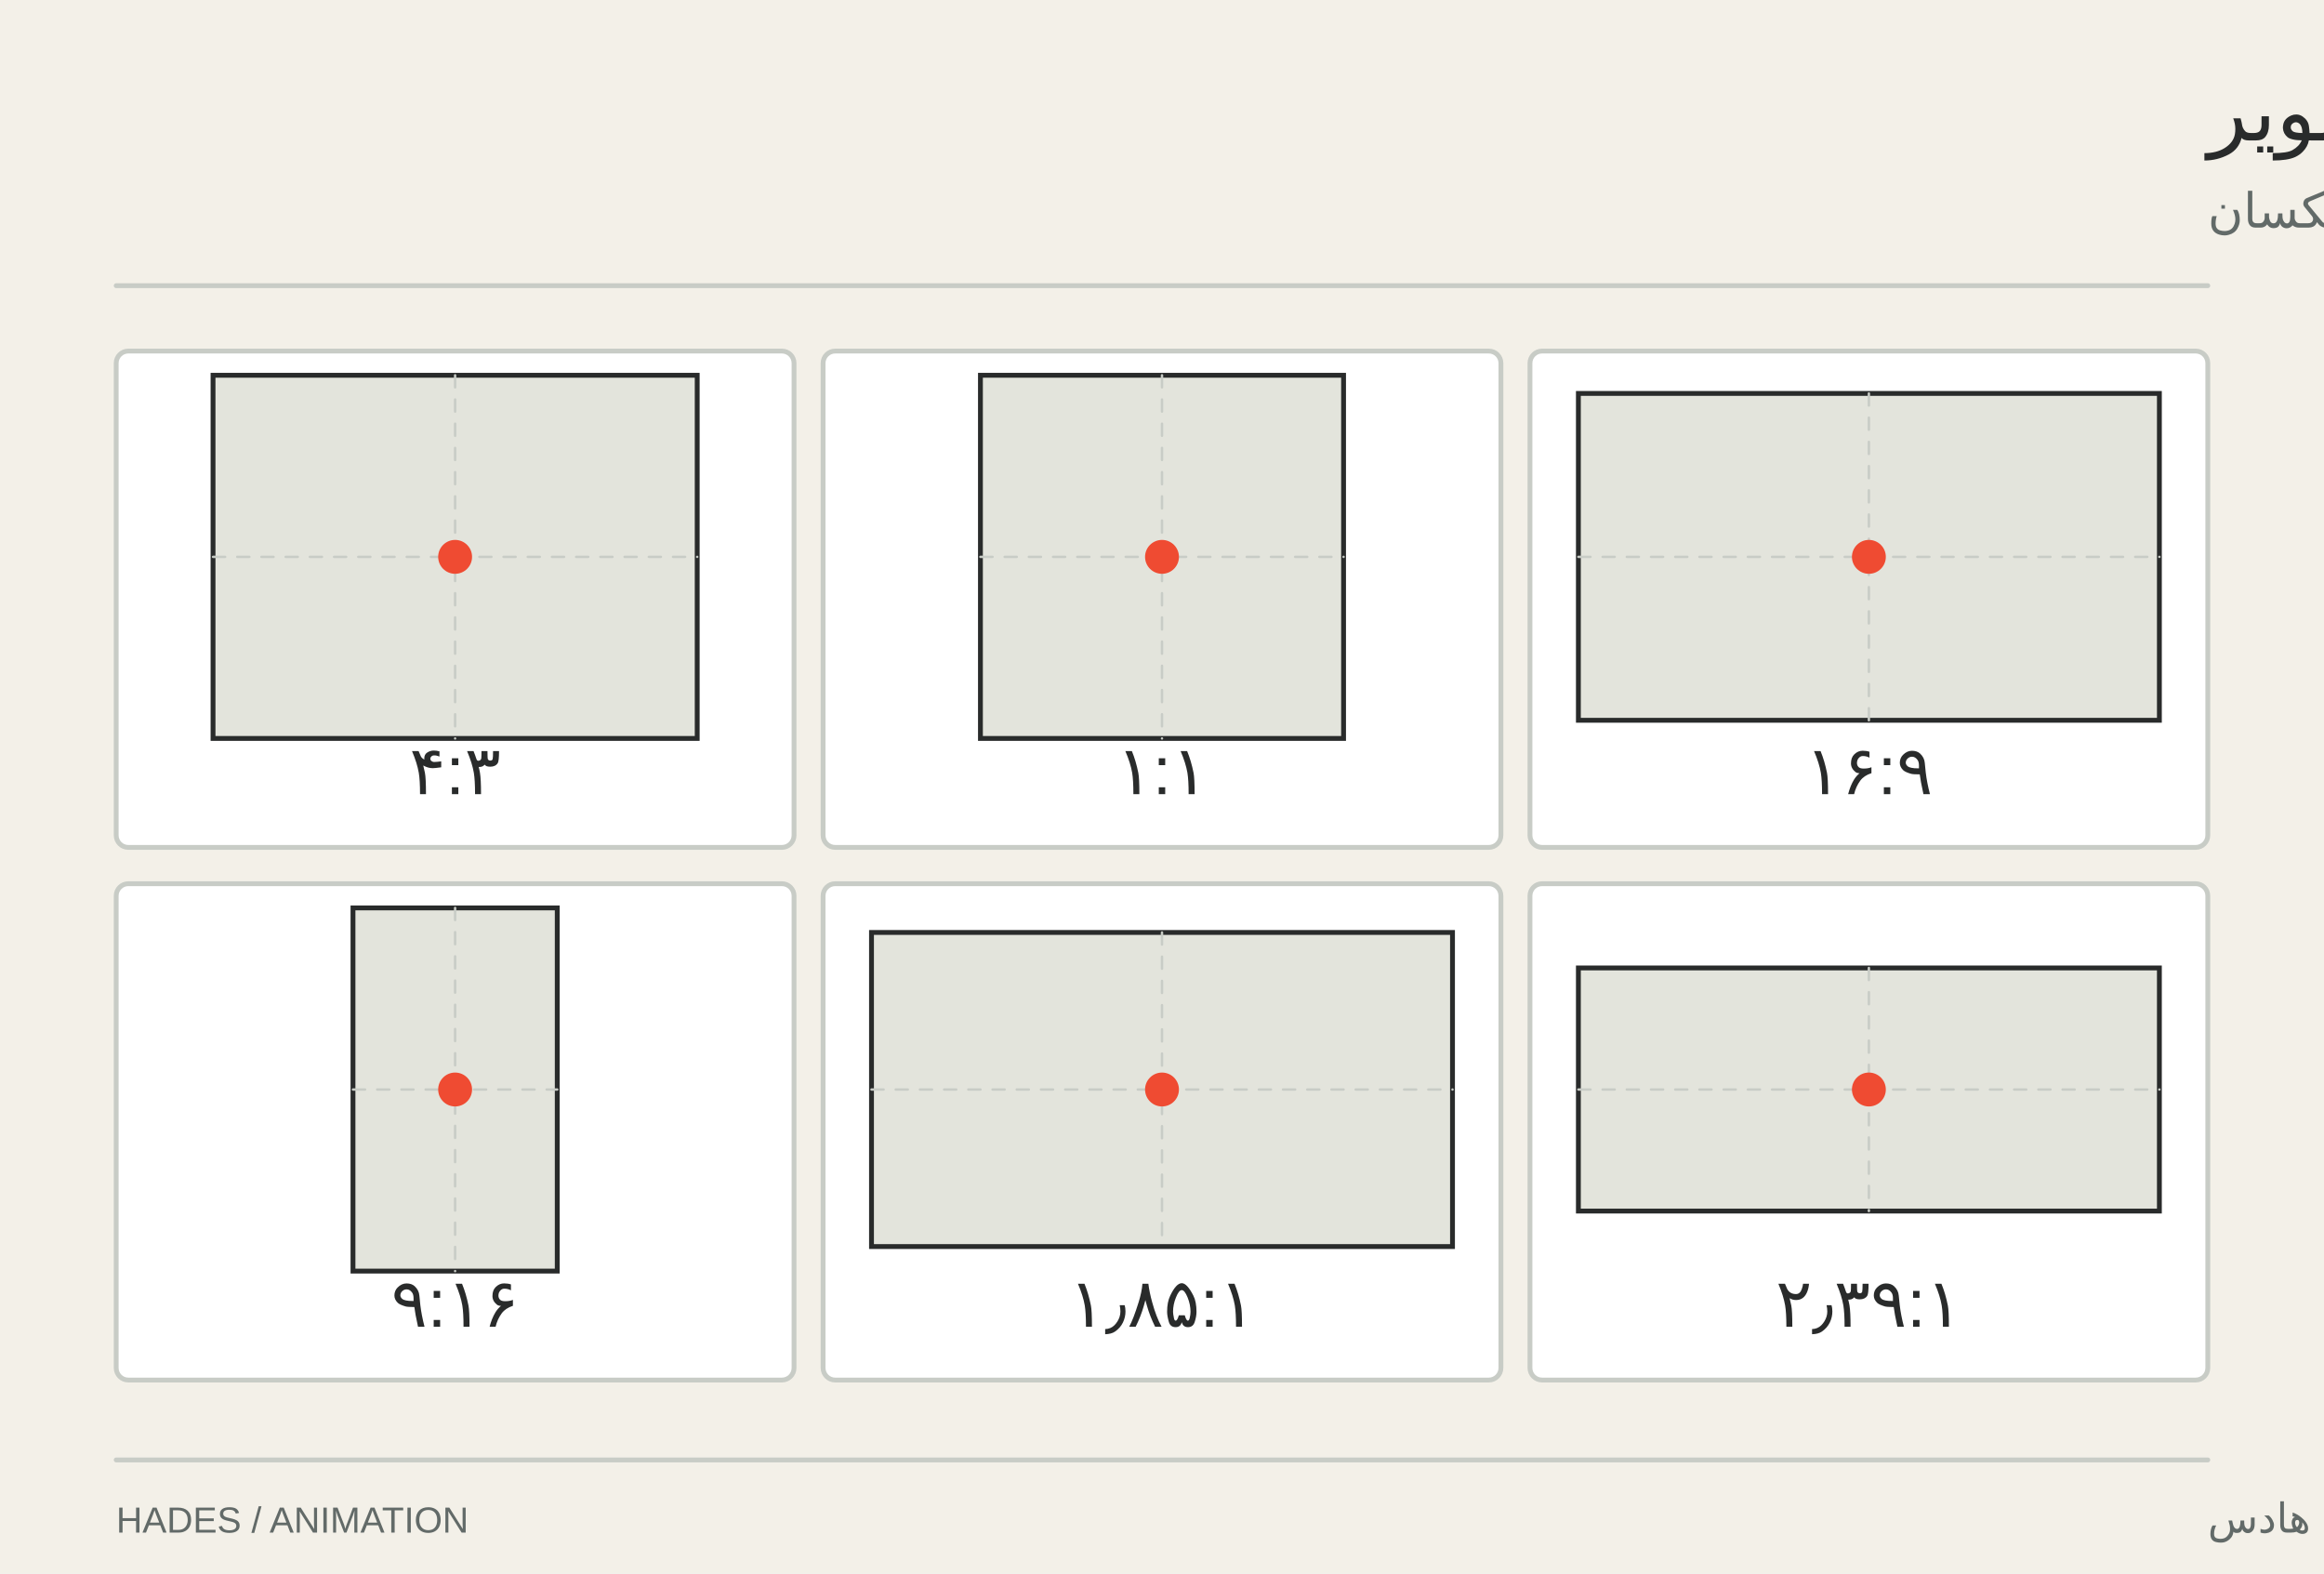
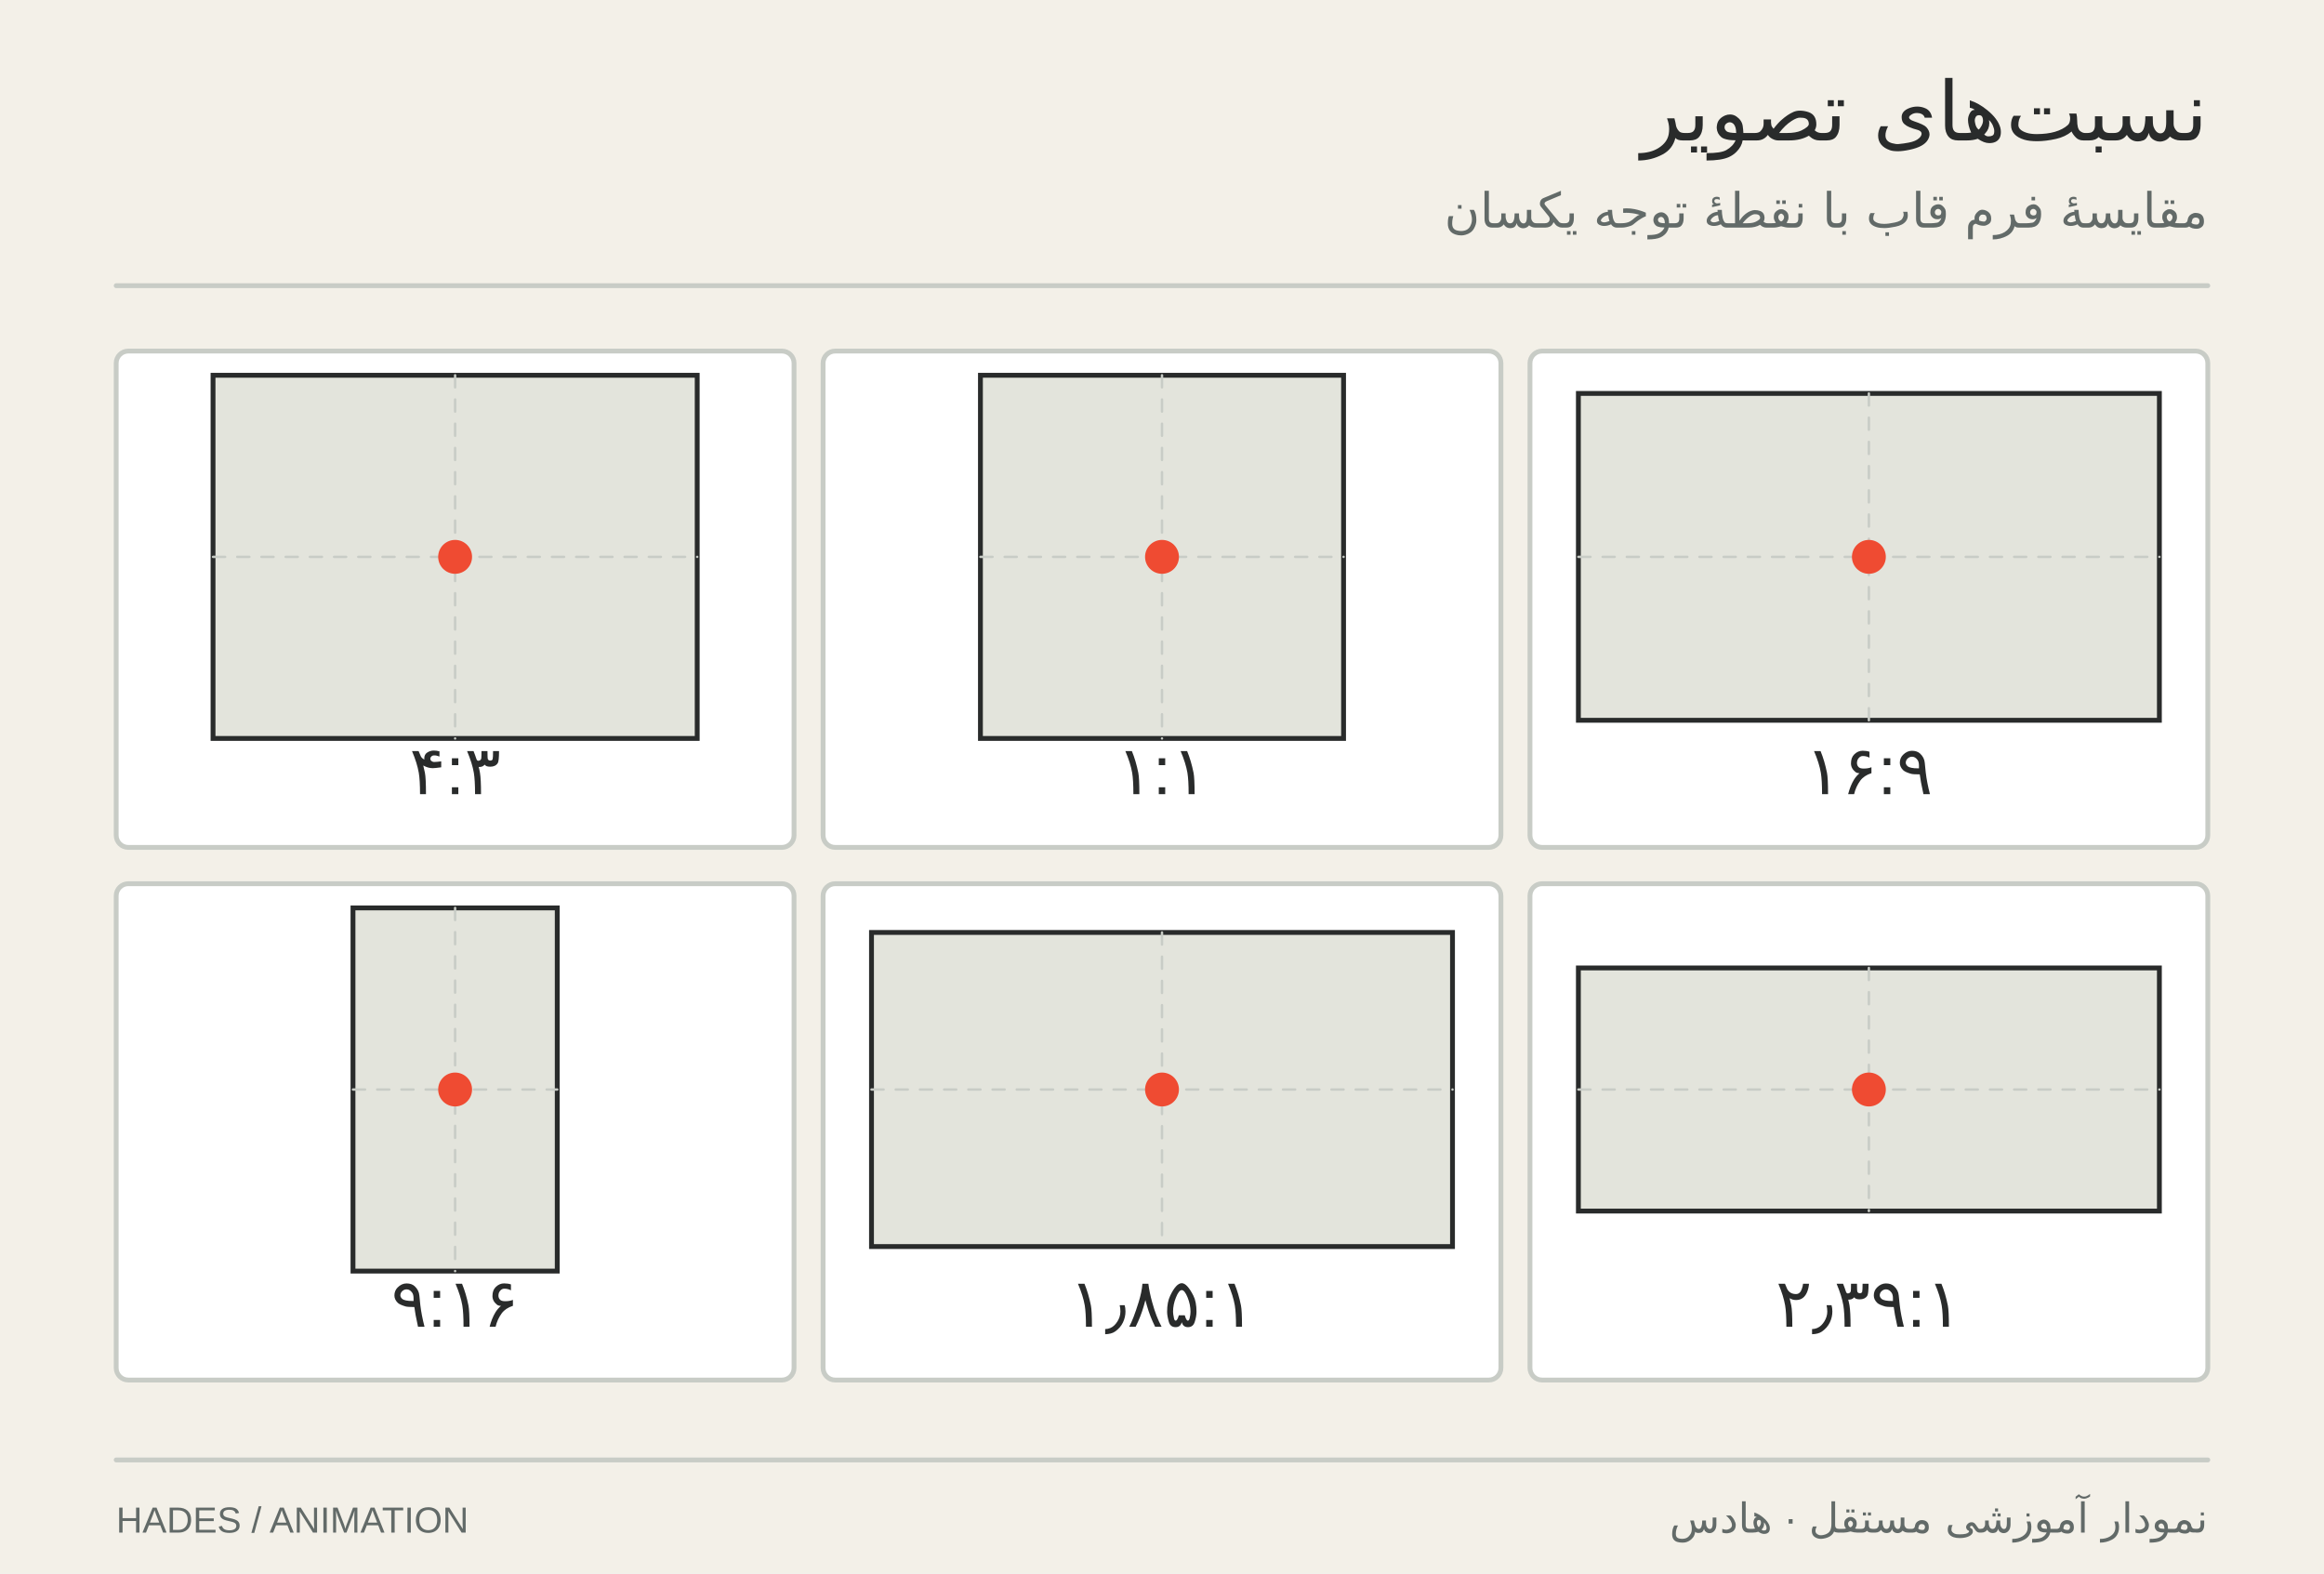
<svg xmlns="http://www.w3.org/2000/svg" width="960" height="650" viewBox="0 0 960 650" role="img" aria-label="نسبت‌های تصویر">
  <rect width="960" height="650" fill="#F3F0E8" />
  <g font-family="Tahoma,Arial,sans-serif">
-     <text x="912" y="58" font-size="34" fill="#292B2B" text-anchor="end" direction="rtl" unicode-bidi="plaintext">نسبت‌های تصویر</text>
-     <text x="912" y="94" font-size="20" fill="#626A68" text-anchor="end" direction="rtl" unicode-bidi="plaintext">مقایسهٔ فرم قاب با نقطهٔ توجه یکسان</text>
+     <text x="912" y="58" font-size="34" fill="#292B2B" text-anchor="start" direction="rtl" unicode-bidi="plaintext">نسبت‌های تصویر</text>
+     <text x="912" y="94" font-size="20" fill="#626A68" text-anchor="start" direction="rtl" unicode-bidi="plaintext">مقایسهٔ فرم قاب با نقطهٔ توجه یکسان</text>
    <line x1="48" y1="118" x2="912" y2="118" stroke="#C8CCC6" stroke-width="2" stroke-linecap="round" />
    <rect x="48" y="145" width="280" height="205" rx="5" fill="#fff" stroke="#C8CCC6" stroke-width="2" />
    <rect x="88" y="155" width="200" height="150" rx="0" fill="#E3E4DC" stroke="#292B2B" stroke-width="2" />
    <line x1="88" y1="230" x2="288" y2="230" stroke="#C8CCC6" stroke-width="1" stroke-linecap="round" stroke-dasharray="5 5" />
    <line x1="188" y1="155" x2="188" y2="305" stroke="#C8CCC6" stroke-width="1" stroke-linecap="round" stroke-dasharray="5 5" />
    <circle cx="188" cy="230" r="7" fill="#EF4B32" stroke="none" stroke-width="2" />
    <text x="188" y="328" font-size="28" fill="#292B2B" text-anchor="middle" direction="rtl" unicode-bidi="plaintext">۴:۳</text>
    <rect x="340" y="145" width="280" height="205" rx="5" fill="#fff" stroke="#C8CCC6" stroke-width="2" />
    <rect x="405" y="155" width="150" height="150" rx="0" fill="#E3E4DC" stroke="#292B2B" stroke-width="2" />
    <line x1="405" y1="230" x2="555" y2="230" stroke="#C8CCC6" stroke-width="1" stroke-linecap="round" stroke-dasharray="5 5" />
    <line x1="480" y1="155" x2="480" y2="305" stroke="#C8CCC6" stroke-width="1" stroke-linecap="round" stroke-dasharray="5 5" />
    <circle cx="480" cy="230" r="7" fill="#EF4B32" stroke="none" stroke-width="2" />
    <text x="480" y="328" font-size="28" fill="#292B2B" text-anchor="middle" direction="rtl" unicode-bidi="plaintext">۱:۱</text>
    <rect x="632" y="145" width="280" height="205" rx="5" fill="#fff" stroke="#C8CCC6" stroke-width="2" />
    <rect x="652" y="162.5" width="240" height="135" rx="0" fill="#E3E4DC" stroke="#292B2B" stroke-width="2" />
    <line x1="652" y1="230" x2="892" y2="230" stroke="#C8CCC6" stroke-width="1" stroke-linecap="round" stroke-dasharray="5 5" />
    <line x1="772" y1="162.5" x2="772" y2="297.5" stroke="#C8CCC6" stroke-width="1" stroke-linecap="round" stroke-dasharray="5 5" />
    <circle cx="772" cy="230" r="7" fill="#EF4B32" stroke="none" stroke-width="2" />
    <text x="772" y="328" font-size="28" fill="#292B2B" text-anchor="middle" direction="rtl" unicode-bidi="plaintext">۱۶:۹</text>
    <rect x="48" y="365" width="280" height="205" rx="5" fill="#fff" stroke="#C8CCC6" stroke-width="2" />
    <rect x="145.812" y="375" width="84.375" height="150" rx="0" fill="#E3E4DC" stroke="#292B2B" stroke-width="2" />
    <line x1="145.812" y1="450" x2="230.188" y2="450" stroke="#C8CCC6" stroke-width="1" stroke-linecap="round" stroke-dasharray="5 5" />
    <line x1="188" y1="375" x2="188" y2="525" stroke="#C8CCC6" stroke-width="1" stroke-linecap="round" stroke-dasharray="5 5" />
    <circle cx="188" cy="450" r="7" fill="#EF4B32" stroke="none" stroke-width="2" />
    <text x="188" y="548" font-size="28" fill="#292B2B" text-anchor="middle" direction="rtl" unicode-bidi="plaintext">۹:۱۶</text>
    <rect x="340" y="365" width="280" height="205" rx="5" fill="#fff" stroke="#C8CCC6" stroke-width="2" />
    <rect x="360" y="385.135" width="240" height="129.73" rx="0" fill="#E3E4DC" stroke="#292B2B" stroke-width="2" />
    <line x1="360" y1="450" x2="600" y2="450" stroke="#C8CCC6" stroke-width="1" stroke-linecap="round" stroke-dasharray="5 5" />
    <line x1="480" y1="385.135" x2="480" y2="514.865" stroke="#C8CCC6" stroke-width="1" stroke-linecap="round" stroke-dasharray="5 5" />
    <circle cx="480" cy="450" r="7" fill="#EF4B32" stroke="none" stroke-width="2" />
    <text x="480" y="548" font-size="28" fill="#292B2B" text-anchor="middle" direction="rtl" unicode-bidi="plaintext">۱٫۸۵:۱</text>
    <rect x="632" y="365" width="280" height="205" rx="5" fill="#fff" stroke="#C8CCC6" stroke-width="2" />
    <rect x="652" y="399.791" width="240" height="100.418" rx="0" fill="#E3E4DC" stroke="#292B2B" stroke-width="2" />
    <line x1="652" y1="450" x2="892" y2="450" stroke="#C8CCC6" stroke-width="1" stroke-linecap="round" stroke-dasharray="5 5" />
    <line x1="772" y1="399.791" x2="772" y2="500.209" stroke="#C8CCC6" stroke-width="1" stroke-linecap="round" stroke-dasharray="5 5" />
    <circle cx="772" cy="450" r="7" fill="#EF4B32" stroke="none" stroke-width="2" />
    <text x="772" y="548" font-size="28" fill="#292B2B" text-anchor="middle" direction="rtl" unicode-bidi="plaintext">۲٫۳۹:۱</text>
    <line x1="48" y1="603" x2="912" y2="603" stroke="#C8CCC6" stroke-width="2" stroke-linecap="round" />
-     <text x="912" y="633" font-size="17" fill="#626A68" text-anchor="end" direction="rtl" unicode-bidi="plaintext">نمودار آموزشی مستقل · هادس</text>
+     <text x="912" y="633" font-size="17" fill="#626A68" text-anchor="start" direction="rtl" unicode-bidi="plaintext">نمودار آموزشی مستقل · هادس</text>
    <text x="48" y="633" font-size="15" fill="#626A68" text-anchor="start" direction="ltr" unicode-bidi="plaintext">HADES / ANIMATION</text>
  </g>
</svg>
